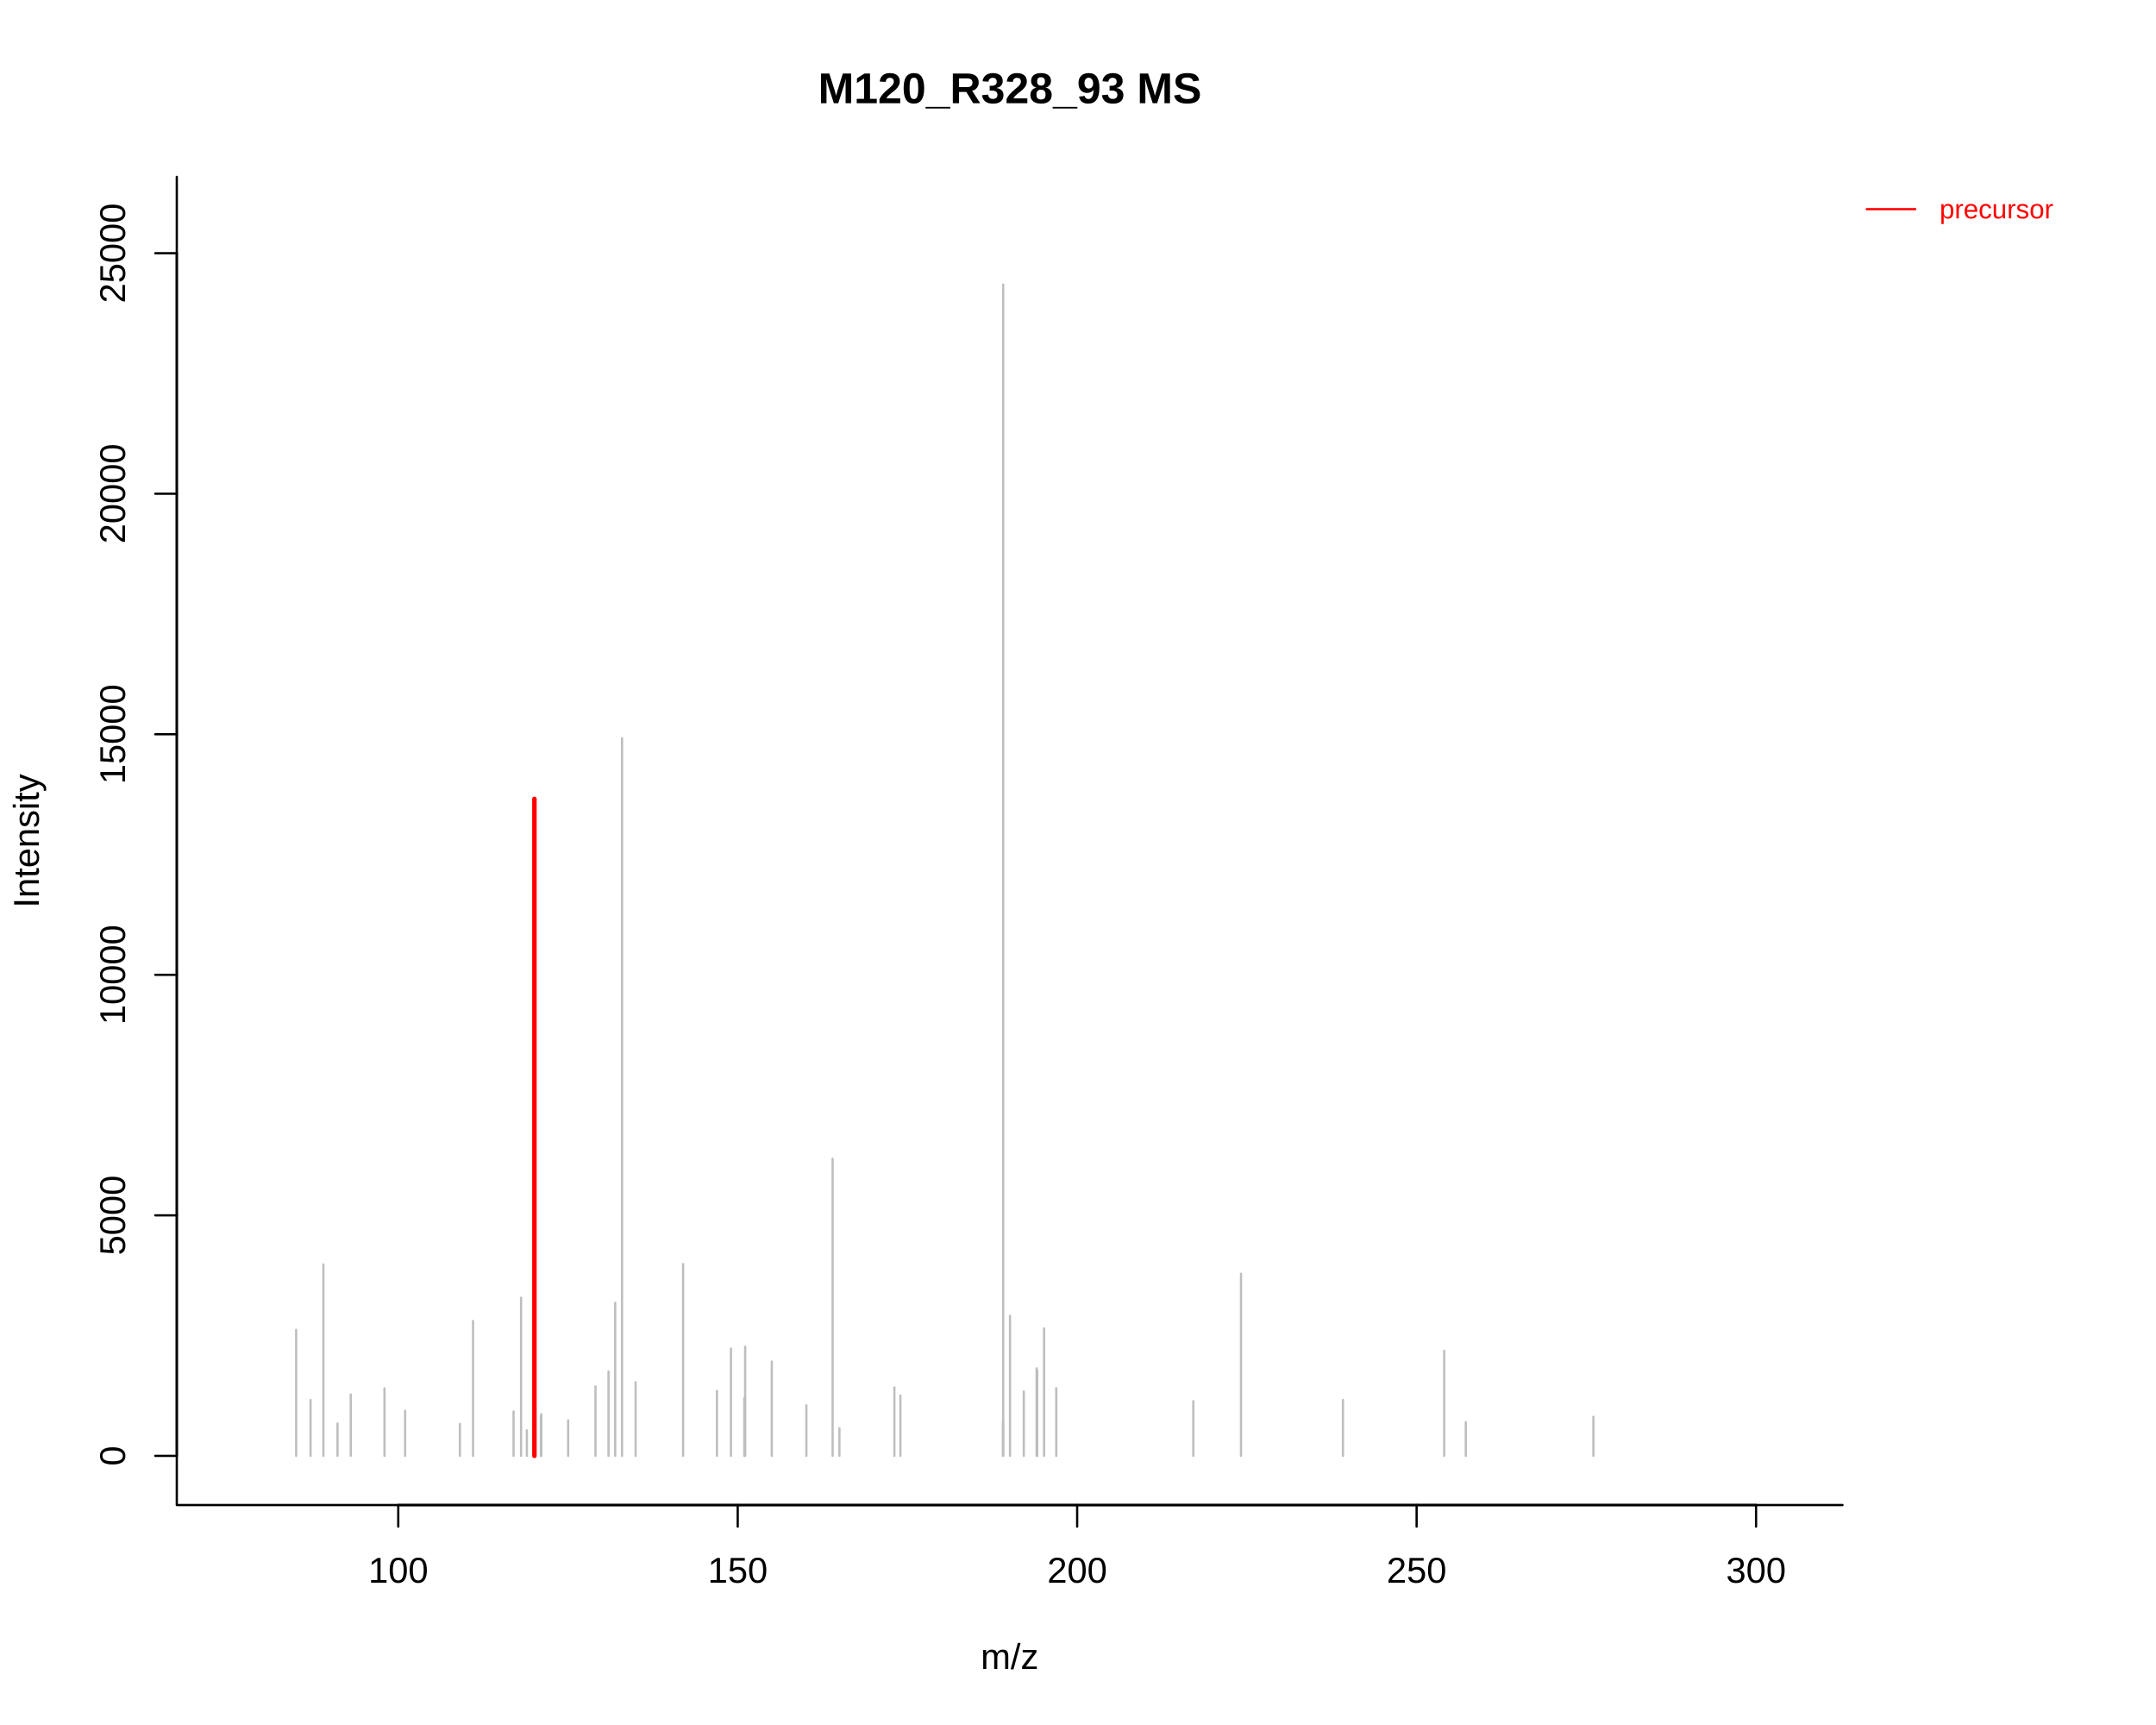
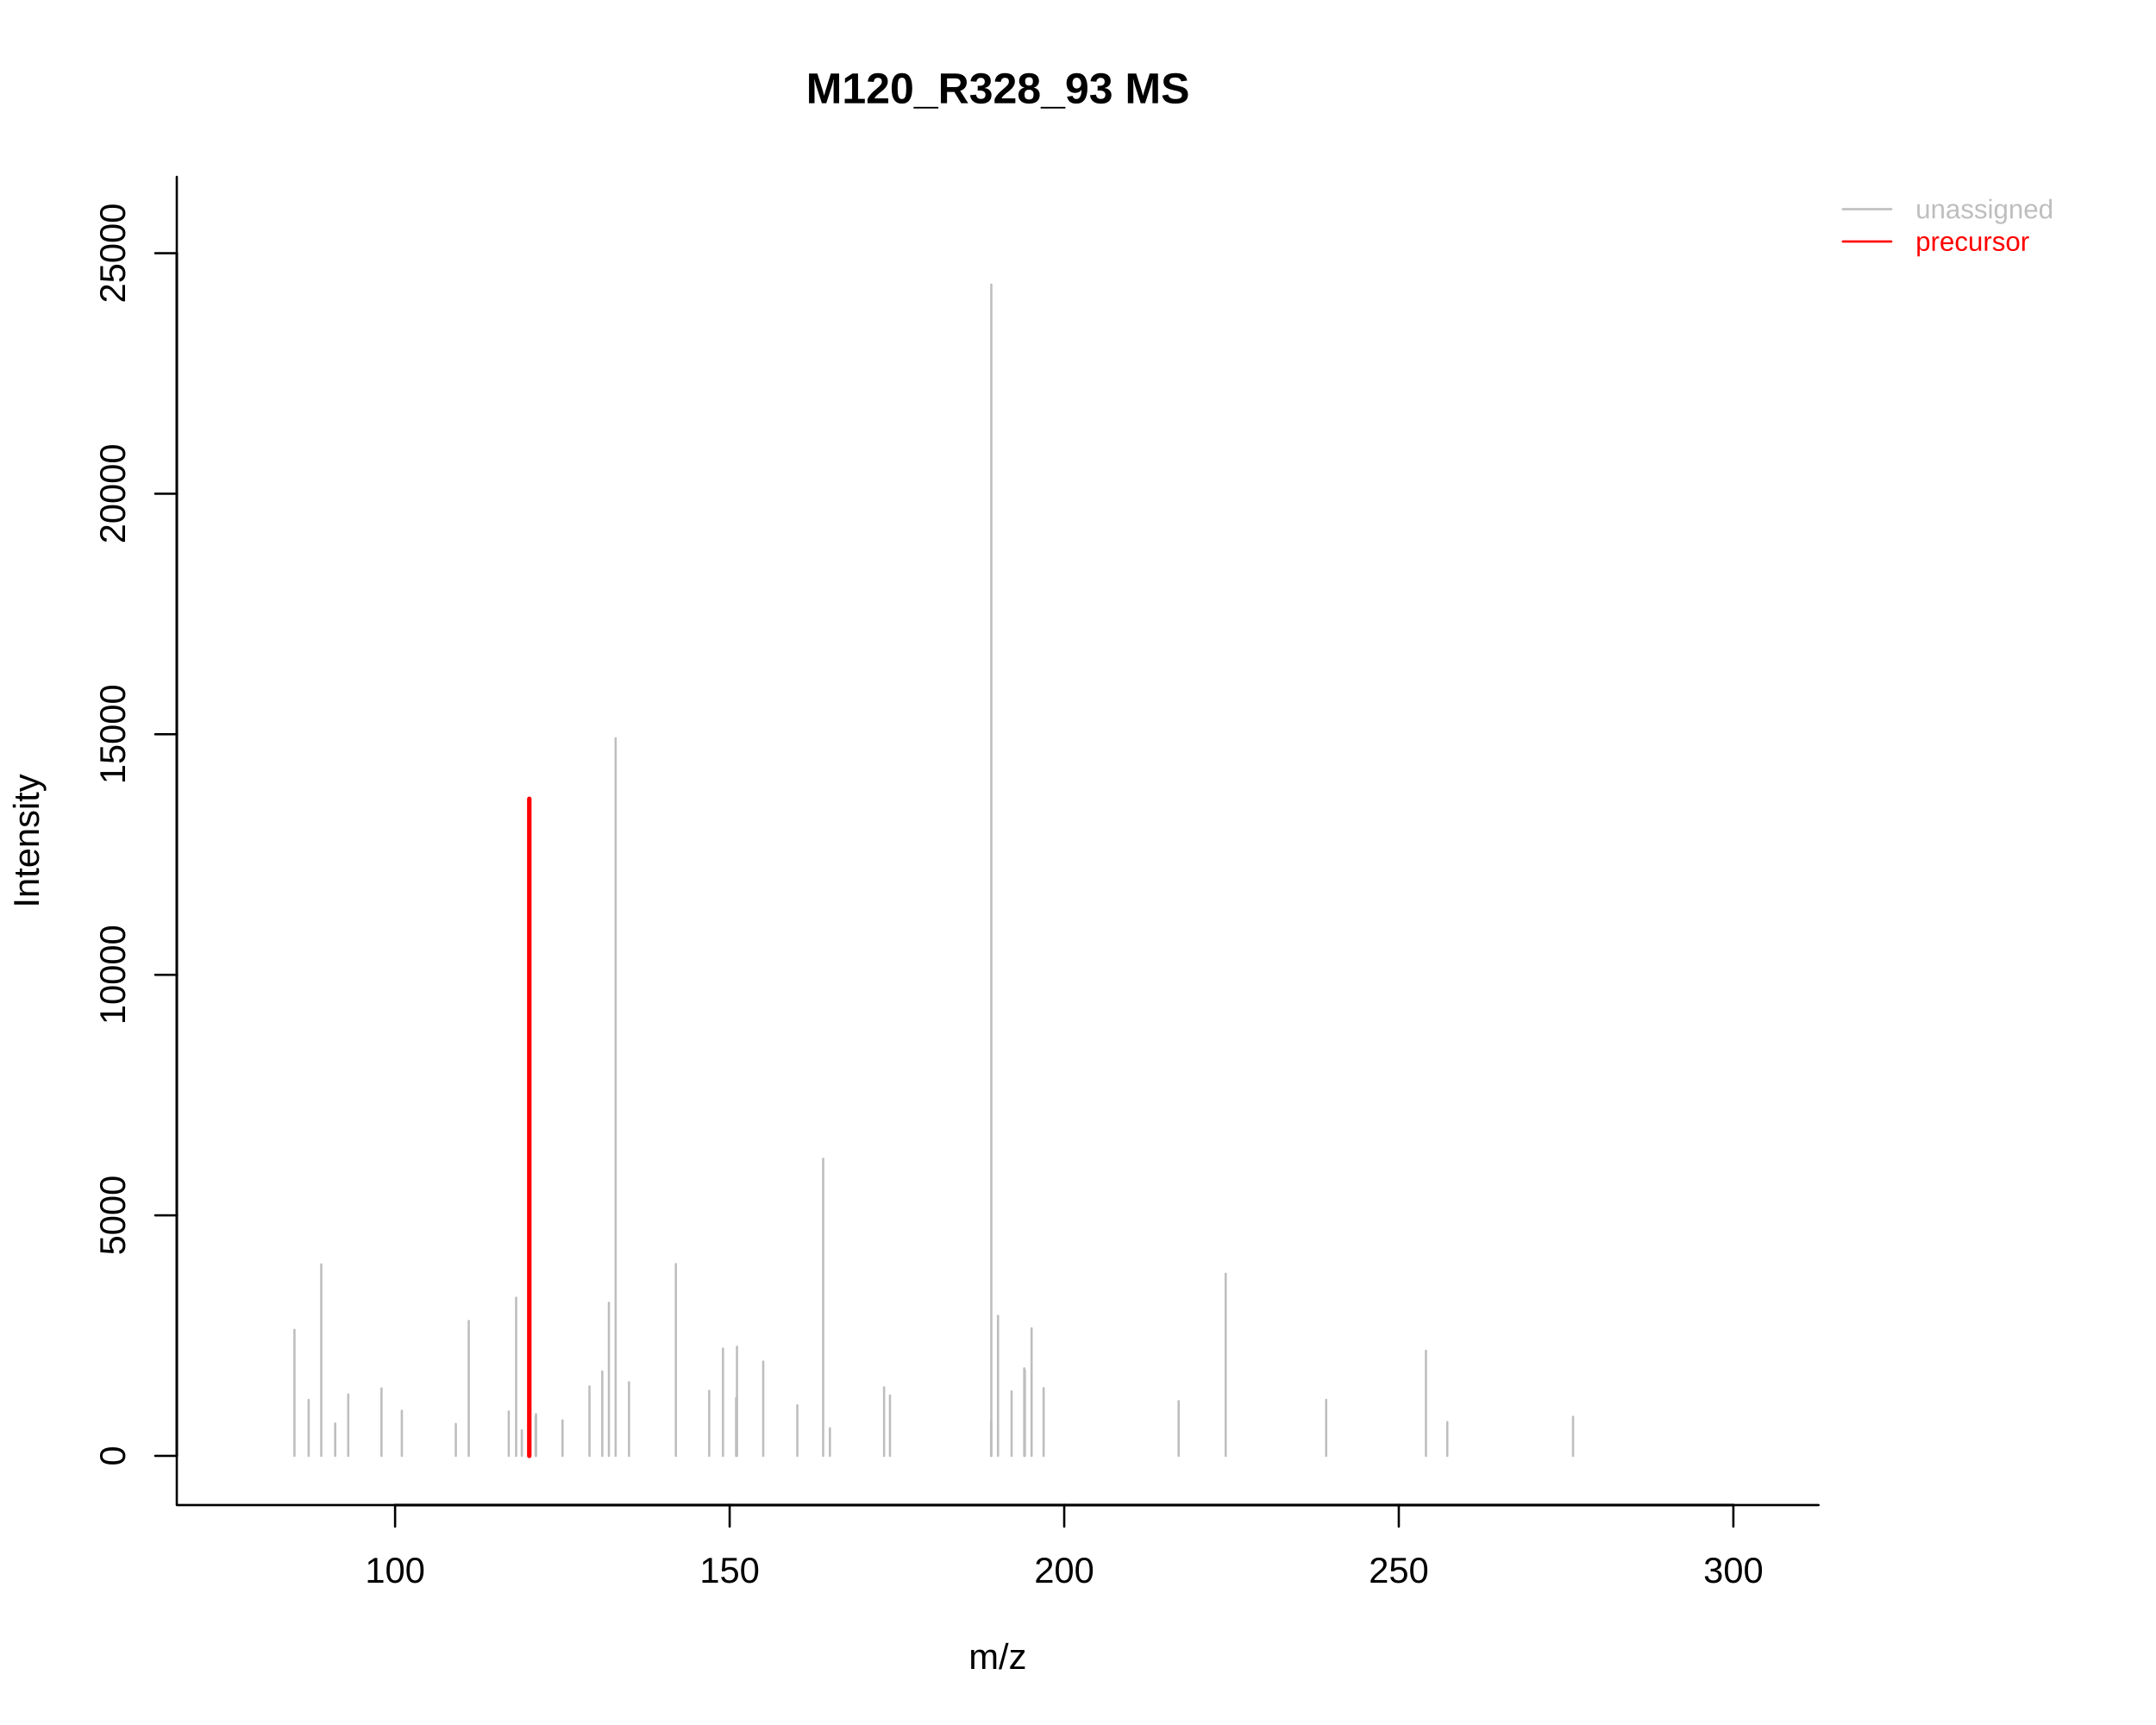
<svg xmlns="http://www.w3.org/2000/svg" viewBox="0 0 720.00 576.00">
  <defs>
    <style type="text/css">
    line, polyline, polygon, path, rect, circle {
      fill: none;
      stroke: #000000;
      stroke-linecap: round;
      stroke-linejoin: round;
      stroke-miterlimit: 10.00;
    }
  </style>
  </defs>
  <rect width="100%" height="100%" style="stroke: none; fill: #FFFFFF;" />
-   <line x1="133.00" y1="502.56" x2="586.44" y2="502.56" style="stroke-width: 0.75;" />
-   <line x1="133.00" y1="502.56" x2="133.00" y2="509.76" style="stroke-width: 0.75;" />
-   <line x1="246.36" y1="502.56" x2="246.36" y2="509.76" style="stroke-width: 0.75;" />
-   <line x1="359.72" y1="502.56" x2="359.72" y2="509.76" style="stroke-width: 0.75;" />
-   <line x1="473.08" y1="502.56" x2="473.08" y2="509.76" style="stroke-width: 0.75;" />
-   <line x1="586.44" y1="502.56" x2="586.44" y2="509.76" style="stroke-width: 0.75;" />
-   <text x="123.00" y="528.48" style="font-size: 12.00px; font-family: Liberation Sans;" textLength="20.02px" lengthAdjust="spacingAndGlyphs">100</text>
-   <text x="236.36" y="528.48" style="font-size: 12.00px; font-family: Liberation Sans;" textLength="20.02px" lengthAdjust="spacingAndGlyphs">150</text>
-   <text x="349.72" y="528.48" style="font-size: 12.00px; font-family: Liberation Sans;" textLength="20.02px" lengthAdjust="spacingAndGlyphs">200</text>
-   <text x="463.07" y="528.48" style="font-size: 12.00px; font-family: Liberation Sans;" textLength="20.02px" lengthAdjust="spacingAndGlyphs">250</text>
-   <text x="576.43" y="528.48" style="font-size: 12.00px; font-family: Liberation Sans;" textLength="20.02px" lengthAdjust="spacingAndGlyphs">300</text>
+   <line x1="131.94" y1="502.56" x2="578.86" y2="502.56" style="stroke-width: 0.75;" />
+   <line x1="131.94" y1="502.56" x2="131.94" y2="509.76" style="stroke-width: 0.75;" />
+   <line x1="243.67" y1="502.56" x2="243.67" y2="509.76" style="stroke-width: 0.75;" />
+   <line x1="355.40" y1="502.56" x2="355.40" y2="509.76" style="stroke-width: 0.75;" />
+   <line x1="467.13" y1="502.56" x2="467.13" y2="509.76" style="stroke-width: 0.75;" />
+   <line x1="578.86" y1="502.56" x2="578.86" y2="509.76" style="stroke-width: 0.75;" />
+   <text x="121.93" y="528.48" style="font-size: 12.00px; font-family: Liberation Sans;" textLength="20.02px" lengthAdjust="spacingAndGlyphs">100</text>
+   <text x="233.66" y="528.48" style="font-size: 12.00px; font-family: Liberation Sans;" textLength="20.02px" lengthAdjust="spacingAndGlyphs">150</text>
+   <text x="345.39" y="528.48" style="font-size: 12.00px; font-family: Liberation Sans;" textLength="20.02px" lengthAdjust="spacingAndGlyphs">200</text>
+   <text x="457.12" y="528.48" style="font-size: 12.00px; font-family: Liberation Sans;" textLength="20.02px" lengthAdjust="spacingAndGlyphs">250</text>
+   <text x="568.85" y="528.48" style="font-size: 12.00px; font-family: Liberation Sans;" textLength="20.02px" lengthAdjust="spacingAndGlyphs">300</text>
  <line x1="59.04" y1="486.13" x2="59.04" y2="84.55" style="stroke-width: 0.75;" />
  <line x1="59.04" y1="486.13" x2="51.84" y2="486.13" style="stroke-width: 0.75;" />
  <line x1="59.04" y1="405.82" x2="51.84" y2="405.82" style="stroke-width: 0.75;" />
  <line x1="59.04" y1="325.50" x2="51.84" y2="325.50" style="stroke-width: 0.75;" />
  <line x1="59.04" y1="245.18" x2="51.84" y2="245.18" style="stroke-width: 0.75;" />
  <line x1="59.04" y1="164.86" x2="51.84" y2="164.86" style="stroke-width: 0.75;" />
  <line x1="59.04" y1="84.55" x2="51.84" y2="84.55" style="stroke-width: 0.75;" />
  <text transform="translate(41.76,489.47) rotate(-90)" style="font-size: 12.00px; font-family: Liberation Sans;" textLength="6.67px" lengthAdjust="spacingAndGlyphs">0</text>
  <text transform="translate(41.76,419.16) rotate(-90)" style="font-size: 12.00px; font-family: Liberation Sans;" textLength="26.69px" lengthAdjust="spacingAndGlyphs">5000</text>
  <text transform="translate(41.76,342.18) rotate(-90)" style="font-size: 12.00px; font-family: Liberation Sans;" textLength="33.36px" lengthAdjust="spacingAndGlyphs">10000</text>
  <text transform="translate(41.76,261.86) rotate(-90)" style="font-size: 12.00px; font-family: Liberation Sans;" textLength="33.36px" lengthAdjust="spacingAndGlyphs">15000</text>
  <text transform="translate(41.76,181.54) rotate(-90)" style="font-size: 12.00px; font-family: Liberation Sans;" textLength="33.36px" lengthAdjust="spacingAndGlyphs">20000</text>
  <text transform="translate(41.76,101.23) rotate(-90)" style="font-size: 12.00px; font-family: Liberation Sans;" textLength="33.36px" lengthAdjust="spacingAndGlyphs">25000</text>
-   <polyline points="59.04,59.04 59.04,502.56 615.31,502.56 " style="stroke-width: 0.75;" />
+   <polyline points="59.04,59.04 59.04,502.56 607.31,502.56 " style="stroke-width: 0.75;" />
  <defs>
-     <clipPath id="cpMC4wMHw2NDUuNTV8NTc2LjAwfDAuMDA=">
-       <rect x="0.00" y="0.00" width="645.55" height="576.00" />
+     <clipPath id="cpMC4wMHw2MzcuNTV8NTc2LjAwfDAuMDA=">
+       <rect x="0.00" y="0.00" width="637.55" height="576.00" />
    </clipPath>
  </defs>
-   <g clip-path="url(#cpMC4wMHw2NDUuNTV8NTc2LjAwfDAuMDA=)">
-     <text x="273.20" y="34.47" style="font-size: 14.40px; font-weight: bold; font-family: Liberation Sans;" textLength="127.95px" lengthAdjust="spacingAndGlyphs">M120_R328_93 MS</text>
+   <g clip-path="url(#cpMC4wMHw2MzcuNTV8NTc2LjAwfDAuMDA=)">
+     <text x="269.20" y="34.47" style="font-size: 14.40px; font-weight: bold; font-family: Liberation Sans;" textLength="127.95px" lengthAdjust="spacingAndGlyphs">M120_R328_93 MS</text>
  </g>
-   <g clip-path="url(#cpMC4wMHw2NDUuNTV8NTc2LjAwfDAuMDA=)">
-     <text x="327.51" y="557.28" style="font-size: 12.00px; font-family: Liberation Sans;" textLength="19.33px" lengthAdjust="spacingAndGlyphs">m/z</text>
+   <g clip-path="url(#cpMC4wMHw2MzcuNTV8NTc2LjAwfDAuMDA=)">
+     <text x="323.51" y="557.28" style="font-size: 12.00px; font-family: Liberation Sans;" textLength="19.33px" lengthAdjust="spacingAndGlyphs">m/z</text>
  </g>
-   <g clip-path="url(#cpMC4wMHw2NDUuNTV8NTc2LjAwfDAuMDA=)">
+   <g clip-path="url(#cpMC4wMHw2MzcuNTV8NTc2LjAwfDAuMDA=)">
    <text transform="translate(12.96,303.14) rotate(-90)" style="font-size: 12.00px; font-family: Liberation Sans;" textLength="44.67px" lengthAdjust="spacingAndGlyphs">Intensity</text>
  </g>
  <defs>
-     <clipPath id="cpNTkuMDR8NjE1LjMxfDUwMi41Nnw1OS4wNA==">
-       <rect x="59.04" y="59.04" width="556.27" height="443.52" />
+     <clipPath id="cpNTkuMDR8NjA3LjMxfDUwMi41Nnw1OS4wNA==">
+       <rect x="59.04" y="59.04" width="548.27" height="443.52" />
    </clipPath>
  </defs>
-   <line x1="98.90" y1="486.13" x2="98.90" y2="444.05" style="stroke-width: 0.75; stroke: #BEBEBE;" clip-path="url(#cpNTkuMDR8NjE1LjMxfDUwMi41Nnw1OS4wNA==)" />
-   <line x1="103.71" y1="486.13" x2="103.71" y2="467.46" style="stroke-width: 0.75; stroke: #BEBEBE;" clip-path="url(#cpNTkuMDR8NjE1LjMxfDUwMi41Nnw1OS4wNA==)" />
-   <line x1="107.99" y1="486.13" x2="107.99" y2="422.20" style="stroke-width: 0.75; stroke: #BEBEBE;" clip-path="url(#cpNTkuMDR8NjE1LjMxfDUwMi41Nnw1OS4wNA==)" />
-   <line x1="112.72" y1="486.13" x2="112.72" y2="475.32" style="stroke-width: 0.75; stroke: #BEBEBE;" clip-path="url(#cpNTkuMDR8NjE1LjMxfDUwMi41Nnw1OS4wNA==)" />
-   <line x1="117.13" y1="486.13" x2="117.13" y2="465.65" style="stroke-width: 0.75; stroke: #BEBEBE;" clip-path="url(#cpNTkuMDR8NjE1LjMxfDUwMi41Nnw1OS4wNA==)" />
-   <line x1="128.40" y1="486.13" x2="128.40" y2="463.59" style="stroke-width: 0.75; stroke: #BEBEBE;" clip-path="url(#cpNTkuMDR8NjE1LjMxfDUwMi41Nnw1OS4wNA==)" />
-   <line x1="135.29" y1="486.13" x2="135.29" y2="471.06" style="stroke-width: 0.75; stroke: #BEBEBE;" clip-path="url(#cpNTkuMDR8NjE1LjMxfDUwMi41Nnw1OS4wNA==)" />
-   <line x1="153.58" y1="486.13" x2="153.58" y2="475.46" style="stroke-width: 0.75; stroke: #BEBEBE;" clip-path="url(#cpNTkuMDR8NjE1LjMxfDUwMi41Nnw1OS4wNA==)" />
-   <line x1="157.97" y1="486.13" x2="157.97" y2="441.09" style="stroke-width: 0.75; stroke: #BEBEBE;" clip-path="url(#cpNTkuMDR8NjE1LjMxfDUwMi41Nnw1OS4wNA==)" />
-   <line x1="171.51" y1="486.13" x2="171.51" y2="471.31" style="stroke-width: 0.75; stroke: #BEBEBE;" clip-path="url(#cpNTkuMDR8NjE1LjMxfDUwMi41Nnw1OS4wNA==)" />
-   <line x1="174.01" y1="486.13" x2="174.01" y2="433.34" style="stroke-width: 0.75; stroke: #BEBEBE;" clip-path="url(#cpNTkuMDR8NjE1LjMxfDUwMi41Nnw1OS4wNA==)" />
-   <line x1="175.95" y1="486.13" x2="175.95" y2="477.59" style="stroke-width: 0.75; stroke: #BEBEBE;" clip-path="url(#cpNTkuMDR8NjE1LjMxfDUwMi41Nnw1OS4wNA==)" />
-   <line x1="178.47" y1="486.13" x2="178.47" y2="266.75" style="stroke-width: 1.50; stroke: #FF0000;" clip-path="url(#cpNTkuMDR8NjE1LjMxfDUwMi41Nnw1OS4wNA==)" />
-   <line x1="180.63" y1="486.13" x2="180.63" y2="472.99" style="stroke-width: 0.75; stroke: #BEBEBE;" clip-path="url(#cpNTkuMDR8NjE1LjMxfDUwMi41Nnw1OS4wNA==)" />
-   <line x1="180.75" y1="486.13" x2="180.75" y2="472.22" style="stroke-width: 0.75; stroke: #BEBEBE;" clip-path="url(#cpNTkuMDR8NjE1LjMxfDUwMi41Nnw1OS4wNA==)" />
-   <line x1="189.74" y1="486.13" x2="189.74" y2="474.28" style="stroke-width: 0.75; stroke: #BEBEBE;" clip-path="url(#cpNTkuMDR8NjE1LjMxfDUwMi41Nnw1OS4wNA==)" />
-   <line x1="198.87" y1="486.13" x2="198.87" y2="462.92" style="stroke-width: 0.75; stroke: #BEBEBE;" clip-path="url(#cpNTkuMDR8NjE1LjMxfDUwMi41Nnw1OS4wNA==)" />
-   <line x1="203.21" y1="486.13" x2="203.21" y2="457.96" style="stroke-width: 0.75; stroke: #BEBEBE;" clip-path="url(#cpNTkuMDR8NjE1LjMxfDUwMi41Nnw1OS4wNA==)" />
-   <line x1="205.44" y1="486.13" x2="205.44" y2="435.01" style="stroke-width: 0.75; stroke: #BEBEBE;" clip-path="url(#cpNTkuMDR8NjE1LjMxfDUwMi41Nnw1OS4wNA==)" />
-   <line x1="207.73" y1="486.13" x2="207.73" y2="246.50" style="stroke-width: 0.75; stroke: #BEBEBE;" clip-path="url(#cpNTkuMDR8NjE1LjMxfDUwMi41Nnw1OS4wNA==)" />
-   <line x1="212.26" y1="486.13" x2="212.26" y2="461.55" style="stroke-width: 0.75; stroke: #BEBEBE;" clip-path="url(#cpNTkuMDR8NjE1LjMxfDUwMi41Nnw1OS4wNA==)" />
-   <line x1="228.13" y1="486.13" x2="228.13" y2="422.08" style="stroke-width: 0.75; stroke: #BEBEBE;" clip-path="url(#cpNTkuMDR8NjE1LjMxfDUwMi41Nnw1OS4wNA==)" />
-   <line x1="239.42" y1="486.13" x2="239.42" y2="464.42" style="stroke-width: 0.75; stroke: #BEBEBE;" clip-path="url(#cpNTkuMDR8NjE1LjMxfDUwMi41Nnw1OS4wNA==)" />
-   <line x1="244.10" y1="486.13" x2="244.10" y2="450.33" style="stroke-width: 0.75; stroke: #BEBEBE;" clip-path="url(#cpNTkuMDR8NjE1LjMxfDUwMi41Nnw1OS4wNA==)" />
-   <line x1="248.56" y1="486.13" x2="248.56" y2="466.83" style="stroke-width: 0.75; stroke: #BEBEBE;" clip-path="url(#cpNTkuMDR8NjE1LjMxfDUwMi41Nnw1OS4wNA==)" />
-   <line x1="248.85" y1="486.13" x2="248.85" y2="449.68" style="stroke-width: 0.75; stroke: #BEBEBE;" clip-path="url(#cpNTkuMDR8NjE1LjMxfDUwMi41Nnw1OS4wNA==)" />
-   <line x1="257.74" y1="486.13" x2="257.74" y2="454.65" style="stroke-width: 0.75; stroke: #BEBEBE;" clip-path="url(#cpNTkuMDR8NjE1LjMxfDUwMi41Nnw1OS4wNA==)" />
-   <line x1="269.29" y1="486.13" x2="269.29" y2="469.24" style="stroke-width: 0.75; stroke: #BEBEBE;" clip-path="url(#cpNTkuMDR8NjE1LjMxfDUwMi41Nnw1OS4wNA==)" />
-   <line x1="278.05" y1="486.13" x2="278.05" y2="386.91" style="stroke-width: 0.75; stroke: #BEBEBE;" clip-path="url(#cpNTkuMDR8NjE1LjMxfDUwMi41Nnw1OS4wNA==)" />
-   <line x1="280.33" y1="486.13" x2="280.33" y2="476.91" style="stroke-width: 0.75; stroke: #BEBEBE;" clip-path="url(#cpNTkuMDR8NjE1LjMxfDUwMi41Nnw1OS4wNA==)" />
-   <line x1="298.69" y1="486.13" x2="298.69" y2="463.26" style="stroke-width: 0.75; stroke: #BEBEBE;" clip-path="url(#cpNTkuMDR8NjE1LjMxfDUwMi41Nnw1OS4wNA==)" />
-   <line x1="300.69" y1="486.13" x2="300.69" y2="465.97" style="stroke-width: 0.75; stroke: #BEBEBE;" clip-path="url(#cpNTkuMDR8NjE1LjMxfDUwMi41Nnw1OS4wNA==)" />
-   <line x1="334.94" y1="486.13" x2="334.94" y2="474.62" style="stroke-width: 0.75; stroke: #BEBEBE;" clip-path="url(#cpNTkuMDR8NjE1LjMxfDUwMi41Nnw1OS4wNA==)" />
-   <line x1="335.02" y1="486.13" x2="335.02" y2="95.02" style="stroke-width: 0.75; stroke: #BEBEBE;" clip-path="url(#cpNTkuMDR8NjE1LjMxfDUwMi41Nnw1OS4wNA==)" />
-   <line x1="337.29" y1="486.13" x2="337.29" y2="439.36" style="stroke-width: 0.75; stroke: #BEBEBE;" clip-path="url(#cpNTkuMDR8NjE1LjMxfDUwMi41Nnw1OS4wNA==)" />
-   <line x1="341.90" y1="486.13" x2="341.90" y2="464.61" style="stroke-width: 0.75; stroke: #BEBEBE;" clip-path="url(#cpNTkuMDR8NjE1LjMxfDUwMi41Nnw1OS4wNA==)" />
-   <line x1="346.18" y1="486.13" x2="346.18" y2="456.91" style="stroke-width: 0.75; stroke: #BEBEBE;" clip-path="url(#cpNTkuMDR8NjE1LjMxfDUwMi41Nnw1OS4wNA==)" />
-   <line x1="346.39" y1="486.13" x2="346.39" y2="457.57" style="stroke-width: 0.75; stroke: #BEBEBE;" clip-path="url(#cpNTkuMDR8NjE1LjMxfDUwMi41Nnw1OS4wNA==)" />
-   <line x1="348.67" y1="486.13" x2="348.67" y2="443.57" style="stroke-width: 0.75; stroke: #BEBEBE;" clip-path="url(#cpNTkuMDR8NjE1LjMxfDUwMi41Nnw1OS4wNA==)" />
-   <line x1="352.74" y1="486.13" x2="352.74" y2="463.51" style="stroke-width: 0.75; stroke: #BEBEBE;" clip-path="url(#cpNTkuMDR8NjE1LjMxfDUwMi41Nnw1OS4wNA==)" />
-   <line x1="398.50" y1="486.13" x2="398.50" y2="467.85" style="stroke-width: 0.75; stroke: #BEBEBE;" clip-path="url(#cpNTkuMDR8NjE1LjMxfDUwMi41Nnw1OS4wNA==)" />
-   <line x1="414.43" y1="486.13" x2="414.43" y2="425.33" style="stroke-width: 0.75; stroke: #BEBEBE;" clip-path="url(#cpNTkuMDR8NjE1LjMxfDUwMi41Nnw1OS4wNA==)" />
-   <line x1="448.48" y1="486.13" x2="448.48" y2="467.44" style="stroke-width: 0.75; stroke: #BEBEBE;" clip-path="url(#cpNTkuMDR8NjE1LjMxfDUwMi41Nnw1OS4wNA==)" />
-   <line x1="482.29" y1="486.13" x2="482.29" y2="451.03" style="stroke-width: 0.75; stroke: #BEBEBE;" clip-path="url(#cpNTkuMDR8NjE1LjMxfDUwMi41Nnw1OS4wNA==)" />
-   <line x1="489.51" y1="486.13" x2="489.51" y2="474.86" style="stroke-width: 0.75; stroke: #BEBEBE;" clip-path="url(#cpNTkuMDR8NjE1LjMxfDUwMi41Nnw1OS4wNA==)" />
-   <line x1="532.12" y1="486.13" x2="532.12" y2="473.09" style="stroke-width: 0.75; stroke: #BEBEBE;" clip-path="url(#cpNTkuMDR8NjE1LjMxfDUwMi41Nnw1OS4wNA==)" />
+   <line x1="98.33" y1="486.13" x2="98.33" y2="444.05" style="stroke-width: 0.75; stroke: #BEBEBE;" clip-path="url(#cpNTkuMDR8NjA3LjMxfDUwMi41Nnw1OS4wNA==)" />
+   <line x1="103.07" y1="486.13" x2="103.07" y2="467.46" style="stroke-width: 0.75; stroke: #BEBEBE;" clip-path="url(#cpNTkuMDR8NjA3LjMxfDUwMi41Nnw1OS4wNA==)" />
+   <line x1="107.29" y1="486.13" x2="107.29" y2="422.20" style="stroke-width: 0.75; stroke: #BEBEBE;" clip-path="url(#cpNTkuMDR8NjA3LjMxfDUwMi41Nnw1OS4wNA==)" />
+   <line x1="111.95" y1="486.13" x2="111.95" y2="475.32" style="stroke-width: 0.75; stroke: #BEBEBE;" clip-path="url(#cpNTkuMDR8NjA3LjMxfDUwMi41Nnw1OS4wNA==)" />
+   <line x1="116.30" y1="486.13" x2="116.30" y2="465.65" style="stroke-width: 0.75; stroke: #BEBEBE;" clip-path="url(#cpNTkuMDR8NjA3LjMxfDUwMi41Nnw1OS4wNA==)" />
+   <line x1="127.40" y1="486.13" x2="127.40" y2="463.59" style="stroke-width: 0.75; stroke: #BEBEBE;" clip-path="url(#cpNTkuMDR8NjA3LjMxfDUwMi41Nnw1OS4wNA==)" />
+   <line x1="134.19" y1="486.13" x2="134.19" y2="471.06" style="stroke-width: 0.75; stroke: #BEBEBE;" clip-path="url(#cpNTkuMDR8NjA3LjMxfDUwMi41Nnw1OS4wNA==)" />
+   <line x1="152.22" y1="486.13" x2="152.22" y2="475.46" style="stroke-width: 0.75; stroke: #BEBEBE;" clip-path="url(#cpNTkuMDR8NjA3LjMxfDUwMi41Nnw1OS4wNA==)" />
+   <line x1="156.54" y1="486.13" x2="156.54" y2="441.09" style="stroke-width: 0.75; stroke: #BEBEBE;" clip-path="url(#cpNTkuMDR8NjA3LjMxfDUwMi41Nnw1OS4wNA==)" />
+   <line x1="169.90" y1="486.13" x2="169.90" y2="471.31" style="stroke-width: 0.75; stroke: #BEBEBE;" clip-path="url(#cpNTkuMDR8NjA3LjMxfDUwMi41Nnw1OS4wNA==)" />
+   <line x1="172.36" y1="486.13" x2="172.36" y2="433.34" style="stroke-width: 0.75; stroke: #BEBEBE;" clip-path="url(#cpNTkuMDR8NjA3LjMxfDUwMi41Nnw1OS4wNA==)" />
+   <line x1="174.27" y1="486.13" x2="174.27" y2="477.59" style="stroke-width: 0.75; stroke: #BEBEBE;" clip-path="url(#cpNTkuMDR8NjA3LjMxfDUwMi41Nnw1OS4wNA==)" />
+   <line x1="176.76" y1="486.13" x2="176.76" y2="266.75" style="stroke-width: 1.50; stroke: #FF0000;" clip-path="url(#cpNTkuMDR8NjA3LjMxfDUwMi41Nnw1OS4wNA==)" />
+   <line x1="178.88" y1="486.13" x2="178.88" y2="472.99" style="stroke-width: 0.75; stroke: #BEBEBE;" clip-path="url(#cpNTkuMDR8NjA3LjMxfDUwMi41Nnw1OS4wNA==)" />
+   <line x1="179.00" y1="486.13" x2="179.00" y2="472.22" style="stroke-width: 0.75; stroke: #BEBEBE;" clip-path="url(#cpNTkuMDR8NjA3LjMxfDUwMi41Nnw1OS4wNA==)" />
+   <line x1="187.86" y1="486.13" x2="187.86" y2="474.28" style="stroke-width: 0.75; stroke: #BEBEBE;" clip-path="url(#cpNTkuMDR8NjA3LjMxfDUwMi41Nnw1OS4wNA==)" />
+   <line x1="196.86" y1="486.13" x2="196.86" y2="462.92" style="stroke-width: 0.75; stroke: #BEBEBE;" clip-path="url(#cpNTkuMDR8NjA3LjMxfDUwMi41Nnw1OS4wNA==)" />
+   <line x1="201.13" y1="486.13" x2="201.13" y2="457.96" style="stroke-width: 0.75; stroke: #BEBEBE;" clip-path="url(#cpNTkuMDR8NjA3LjMxfDUwMi41Nnw1OS4wNA==)" />
+   <line x1="203.34" y1="486.13" x2="203.34" y2="435.01" style="stroke-width: 0.75; stroke: #BEBEBE;" clip-path="url(#cpNTkuMDR8NjA3LjMxfDUwMi41Nnw1OS4wNA==)" />
+   <line x1="205.59" y1="486.13" x2="205.59" y2="246.50" style="stroke-width: 0.75; stroke: #BEBEBE;" clip-path="url(#cpNTkuMDR8NjA3LjMxfDUwMi41Nnw1OS4wNA==)" />
+   <line x1="210.06" y1="486.13" x2="210.06" y2="461.55" style="stroke-width: 0.75; stroke: #BEBEBE;" clip-path="url(#cpNTkuMDR8NjA3LjMxfDUwMi41Nnw1OS4wNA==)" />
+   <line x1="225.70" y1="486.13" x2="225.70" y2="422.08" style="stroke-width: 0.75; stroke: #BEBEBE;" clip-path="url(#cpNTkuMDR8NjA3LjMxfDUwMi41Nnw1OS4wNA==)" />
+   <line x1="236.83" y1="486.13" x2="236.83" y2="464.42" style="stroke-width: 0.75; stroke: #BEBEBE;" clip-path="url(#cpNTkuMDR8NjA3LjMxfDUwMi41Nnw1OS4wNA==)" />
+   <line x1="241.44" y1="486.13" x2="241.44" y2="450.33" style="stroke-width: 0.75; stroke: #BEBEBE;" clip-path="url(#cpNTkuMDR8NjA3LjMxfDUwMi41Nnw1OS4wNA==)" />
+   <line x1="245.83" y1="486.13" x2="245.83" y2="466.83" style="stroke-width: 0.75; stroke: #BEBEBE;" clip-path="url(#cpNTkuMDR8NjA3LjMxfDUwMi41Nnw1OS4wNA==)" />
+   <line x1="246.12" y1="486.13" x2="246.12" y2="449.68" style="stroke-width: 0.75; stroke: #BEBEBE;" clip-path="url(#cpNTkuMDR8NjA3LjMxfDUwMi41Nnw1OS4wNA==)" />
+   <line x1="254.88" y1="486.13" x2="254.88" y2="454.65" style="stroke-width: 0.75; stroke: #BEBEBE;" clip-path="url(#cpNTkuMDR8NjA3LjMxfDUwMi41Nnw1OS4wNA==)" />
+   <line x1="266.27" y1="486.13" x2="266.27" y2="469.24" style="stroke-width: 0.75; stroke: #BEBEBE;" clip-path="url(#cpNTkuMDR8NjA3LjMxfDUwMi41Nnw1OS4wNA==)" />
+   <line x1="274.90" y1="486.13" x2="274.90" y2="386.91" style="stroke-width: 0.75; stroke: #BEBEBE;" clip-path="url(#cpNTkuMDR8NjA3LjMxfDUwMi41Nnw1OS4wNA==)" />
+   <line x1="277.15" y1="486.13" x2="277.15" y2="476.91" style="stroke-width: 0.75; stroke: #BEBEBE;" clip-path="url(#cpNTkuMDR8NjA3LjMxfDUwMi41Nnw1OS4wNA==)" />
+   <line x1="295.24" y1="486.13" x2="295.24" y2="463.26" style="stroke-width: 0.75; stroke: #BEBEBE;" clip-path="url(#cpNTkuMDR8NjA3LjMxfDUwMi41Nnw1OS4wNA==)" />
+   <line x1="297.21" y1="486.13" x2="297.21" y2="465.97" style="stroke-width: 0.75; stroke: #BEBEBE;" clip-path="url(#cpNTkuMDR8NjA3LjMxfDUwMi41Nnw1OS4wNA==)" />
+   <line x1="330.97" y1="486.13" x2="330.97" y2="474.62" style="stroke-width: 0.75; stroke: #BEBEBE;" clip-path="url(#cpNTkuMDR8NjA3LjMxfDUwMi41Nnw1OS4wNA==)" />
+   <line x1="331.05" y1="486.13" x2="331.05" y2="95.02" style="stroke-width: 0.75; stroke: #BEBEBE;" clip-path="url(#cpNTkuMDR8NjA3LjMxfDUwMi41Nnw1OS4wNA==)" />
+   <line x1="333.29" y1="486.13" x2="333.29" y2="439.36" style="stroke-width: 0.75; stroke: #BEBEBE;" clip-path="url(#cpNTkuMDR8NjA3LjMxfDUwMi41Nnw1OS4wNA==)" />
+   <line x1="337.83" y1="486.13" x2="337.83" y2="464.61" style="stroke-width: 0.75; stroke: #BEBEBE;" clip-path="url(#cpNTkuMDR8NjA3LjMxfDUwMi41Nnw1OS4wNA==)" />
+   <line x1="342.05" y1="486.13" x2="342.05" y2="456.91" style="stroke-width: 0.75; stroke: #BEBEBE;" clip-path="url(#cpNTkuMDR8NjA3LjMxfDUwMi41Nnw1OS4wNA==)" />
+   <line x1="342.25" y1="486.13" x2="342.25" y2="457.57" style="stroke-width: 0.75; stroke: #BEBEBE;" clip-path="url(#cpNTkuMDR8NjA3LjMxfDUwMi41Nnw1OS4wNA==)" />
+   <line x1="344.50" y1="486.13" x2="344.50" y2="443.57" style="stroke-width: 0.75; stroke: #BEBEBE;" clip-path="url(#cpNTkuMDR8NjA3LjMxfDUwMi41Nnw1OS4wNA==)" />
+   <line x1="348.52" y1="486.13" x2="348.52" y2="463.51" style="stroke-width: 0.75; stroke: #BEBEBE;" clip-path="url(#cpNTkuMDR8NjA3LjMxfDUwMi41Nnw1OS4wNA==)" />
+   <line x1="393.62" y1="486.13" x2="393.62" y2="467.85" style="stroke-width: 0.75; stroke: #BEBEBE;" clip-path="url(#cpNTkuMDR8NjA3LjMxfDUwMi41Nnw1OS4wNA==)" />
+   <line x1="409.32" y1="486.13" x2="409.32" y2="425.33" style="stroke-width: 0.75; stroke: #BEBEBE;" clip-path="url(#cpNTkuMDR8NjA3LjMxfDUwMi41Nnw1OS4wNA==)" />
+   <line x1="442.88" y1="486.13" x2="442.88" y2="467.44" style="stroke-width: 0.75; stroke: #BEBEBE;" clip-path="url(#cpNTkuMDR8NjA3LjMxfDUwMi41Nnw1OS4wNA==)" />
+   <line x1="476.20" y1="486.13" x2="476.20" y2="451.03" style="stroke-width: 0.75; stroke: #BEBEBE;" clip-path="url(#cpNTkuMDR8NjA3LjMxfDUwMi41Nnw1OS4wNA==)" />
+   <line x1="483.32" y1="486.13" x2="483.32" y2="474.86" style="stroke-width: 0.75; stroke: #BEBEBE;" clip-path="url(#cpNTkuMDR8NjA3LjMxfDUwMi41Nnw1OS4wNA==)" />
+   <line x1="525.32" y1="486.13" x2="525.32" y2="473.09" style="stroke-width: 0.75; stroke: #BEBEBE;" clip-path="url(#cpNTkuMDR8NjA3LjMxfDUwMi41Nnw1OS4wNA==)" />
  <defs>
    <clipPath id="cpMC4wMHw3MjAuMDB8NTc2LjAwfDAuMDA=">
      <rect x="0.00" y="0.00" width="720.00" height="576.00" />
    </clipPath>
  </defs>
-   <line x1="623.41" y1="69.84" x2="639.61" y2="69.84" style="stroke-width: 0.75; stroke: #FF0000;" clip-path="url(#cpMC4wMHw3MjAuMDB8NTc2LjAwfDAuMDA=)" />
+   <line x1="615.41" y1="69.84" x2="631.61" y2="69.84" style="stroke-width: 0.75; stroke: #BEBEBE;" clip-path="url(#cpMC4wMHw3MjAuMDB8NTc2LjAwfDAuMDA=)" />
+   <line x1="615.41" y1="80.64" x2="631.61" y2="80.64" style="stroke-width: 0.75; stroke: #FF0000;" clip-path="url(#cpMC4wMHw3MjAuMDB8NTc2LjAwfDAuMDA=)" />
  <g clip-path="url(#cpMC4wMHw3MjAuMDB8NTc2LjAwfDAuMDA=)">
-     <text x="647.71" y="72.93" style="font-size: 9.00px; fill: #FF0000; font-family: Liberation Sans;" textLength="38.00px" lengthAdjust="spacingAndGlyphs">precursor</text>
+     <text x="639.71" y="72.93" style="font-size: 9.00px; fill: #BEBEBE; font-family: Liberation Sans;" textLength="46.00px" lengthAdjust="spacingAndGlyphs">unassigned</text>
+   </g>
+   <g clip-path="url(#cpMC4wMHw3MjAuMDB8NTc2LjAwfDAuMDA=)">
+     <text x="639.71" y="83.73" style="font-size: 9.00px; fill: #FF0000; font-family: Liberation Sans;" textLength="38.00px" lengthAdjust="spacingAndGlyphs">precursor</text>
  </g>
</svg>
